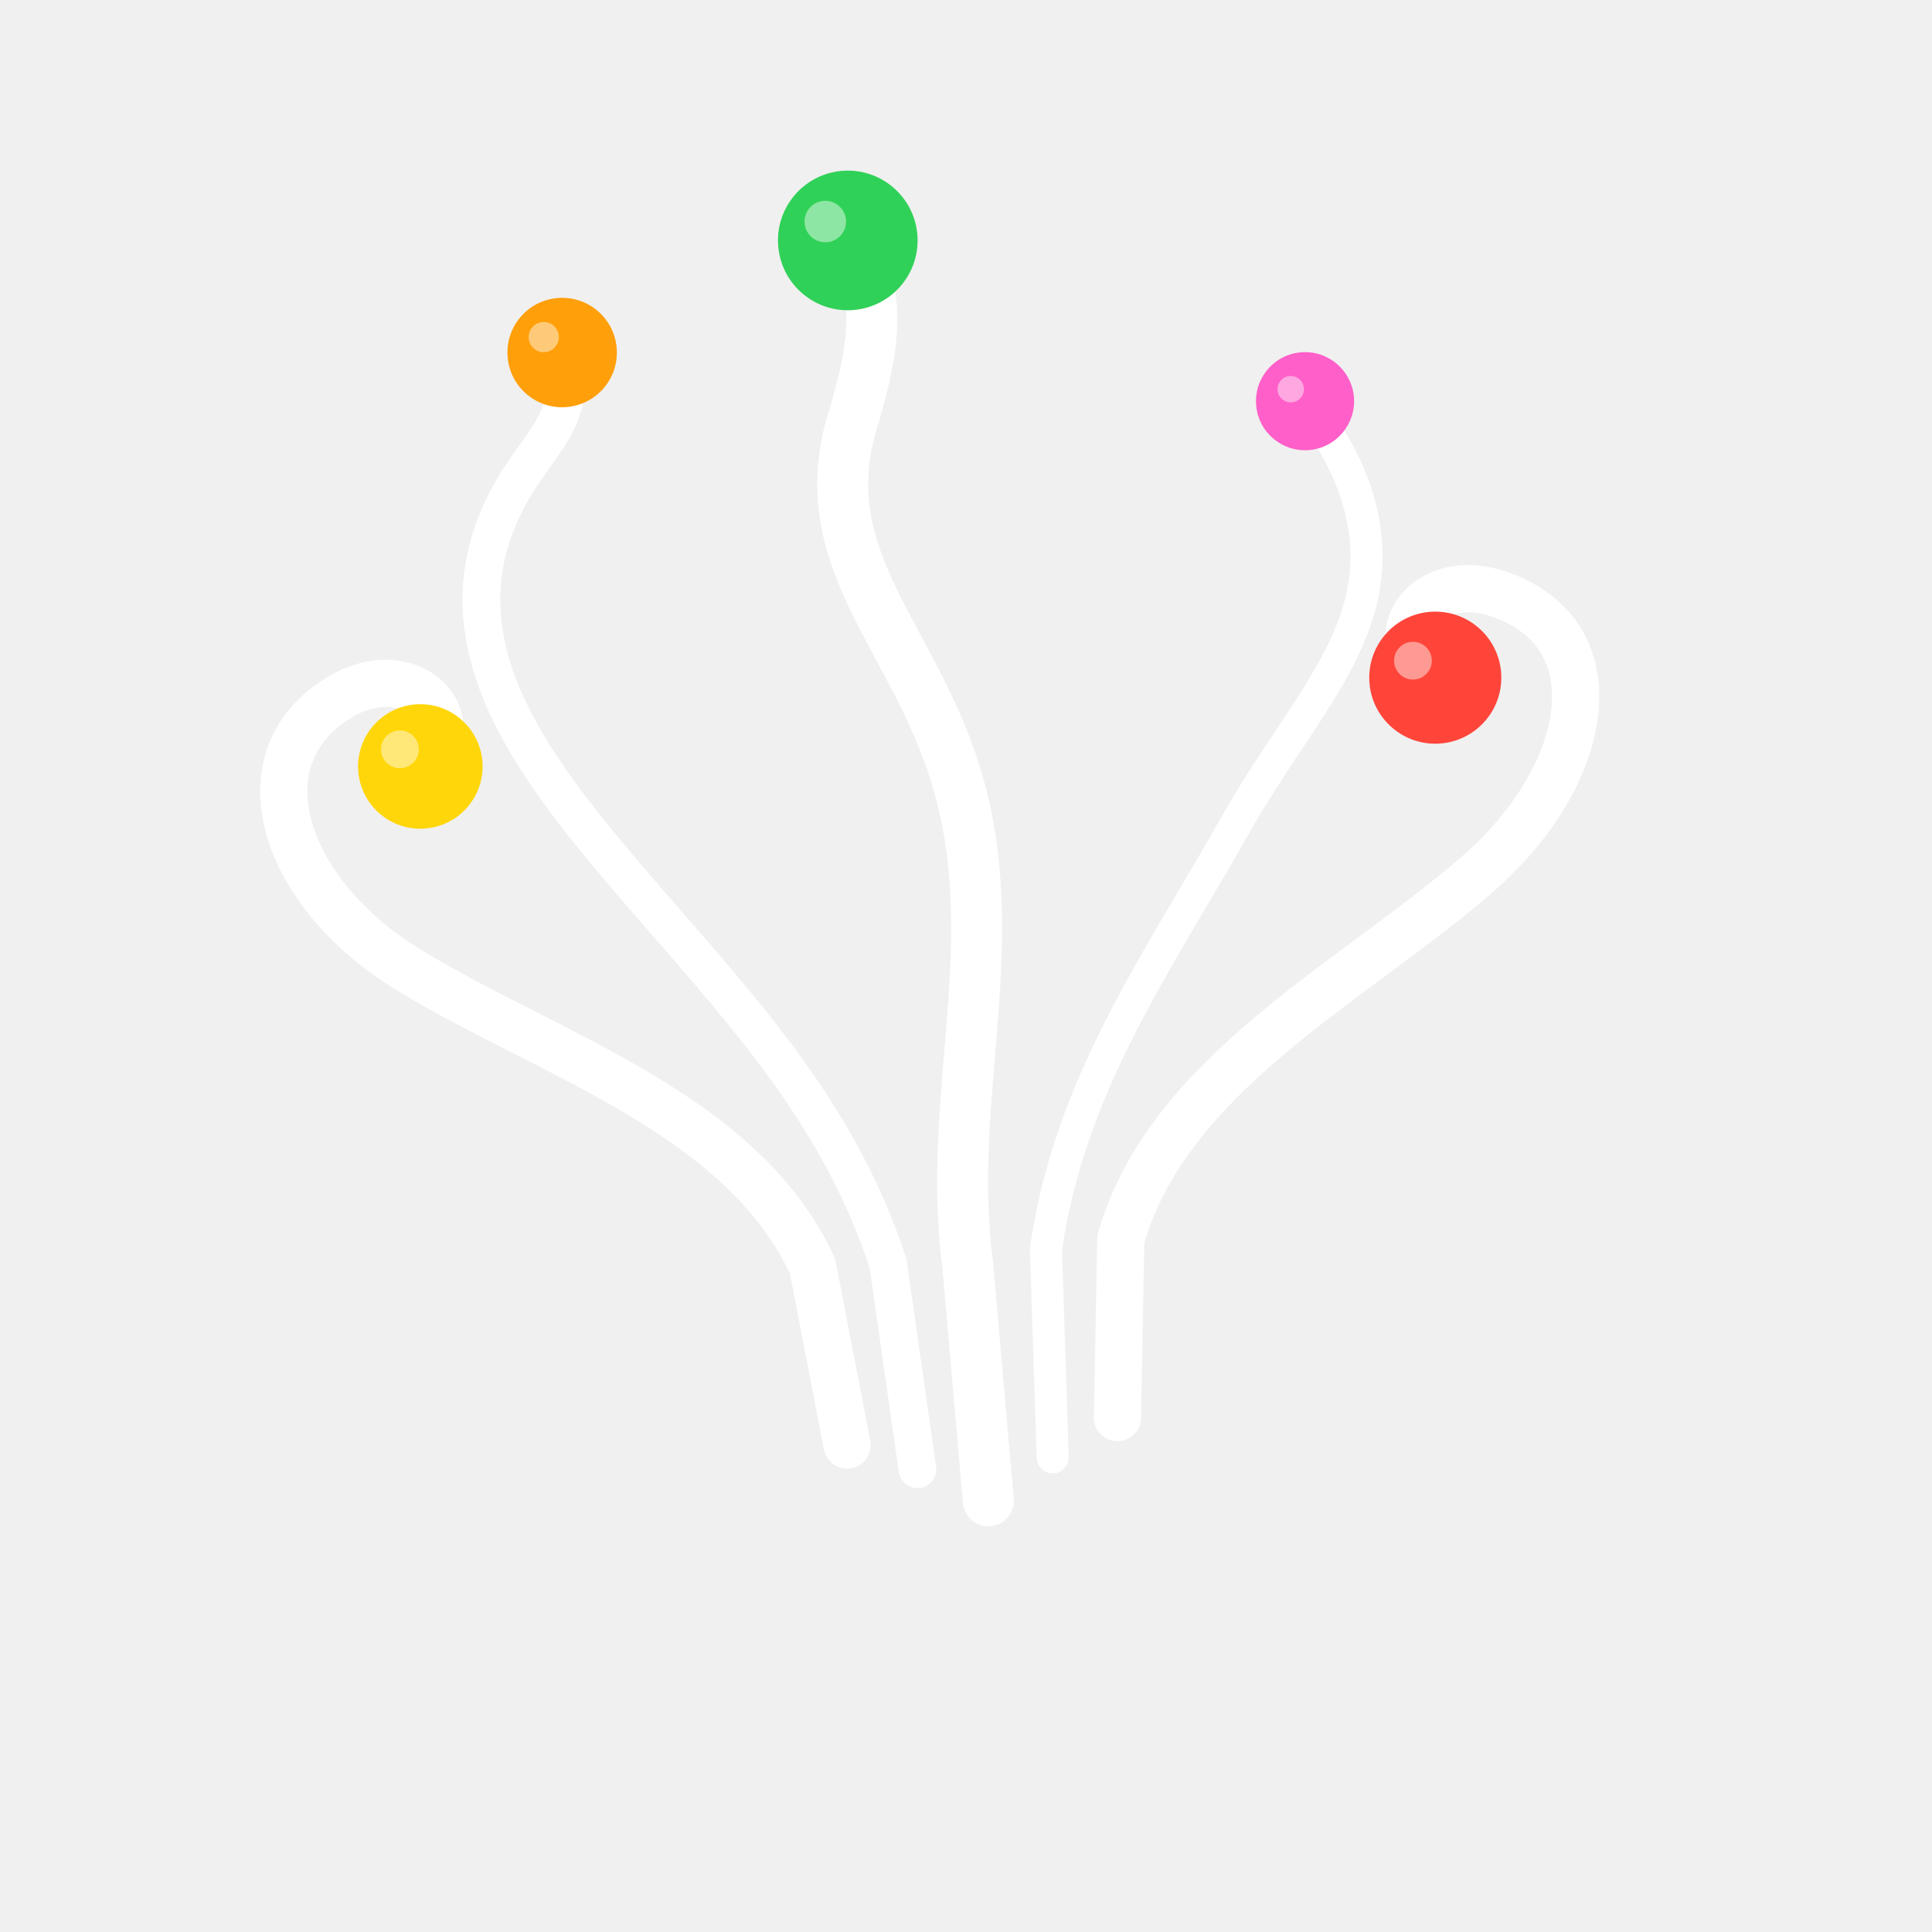
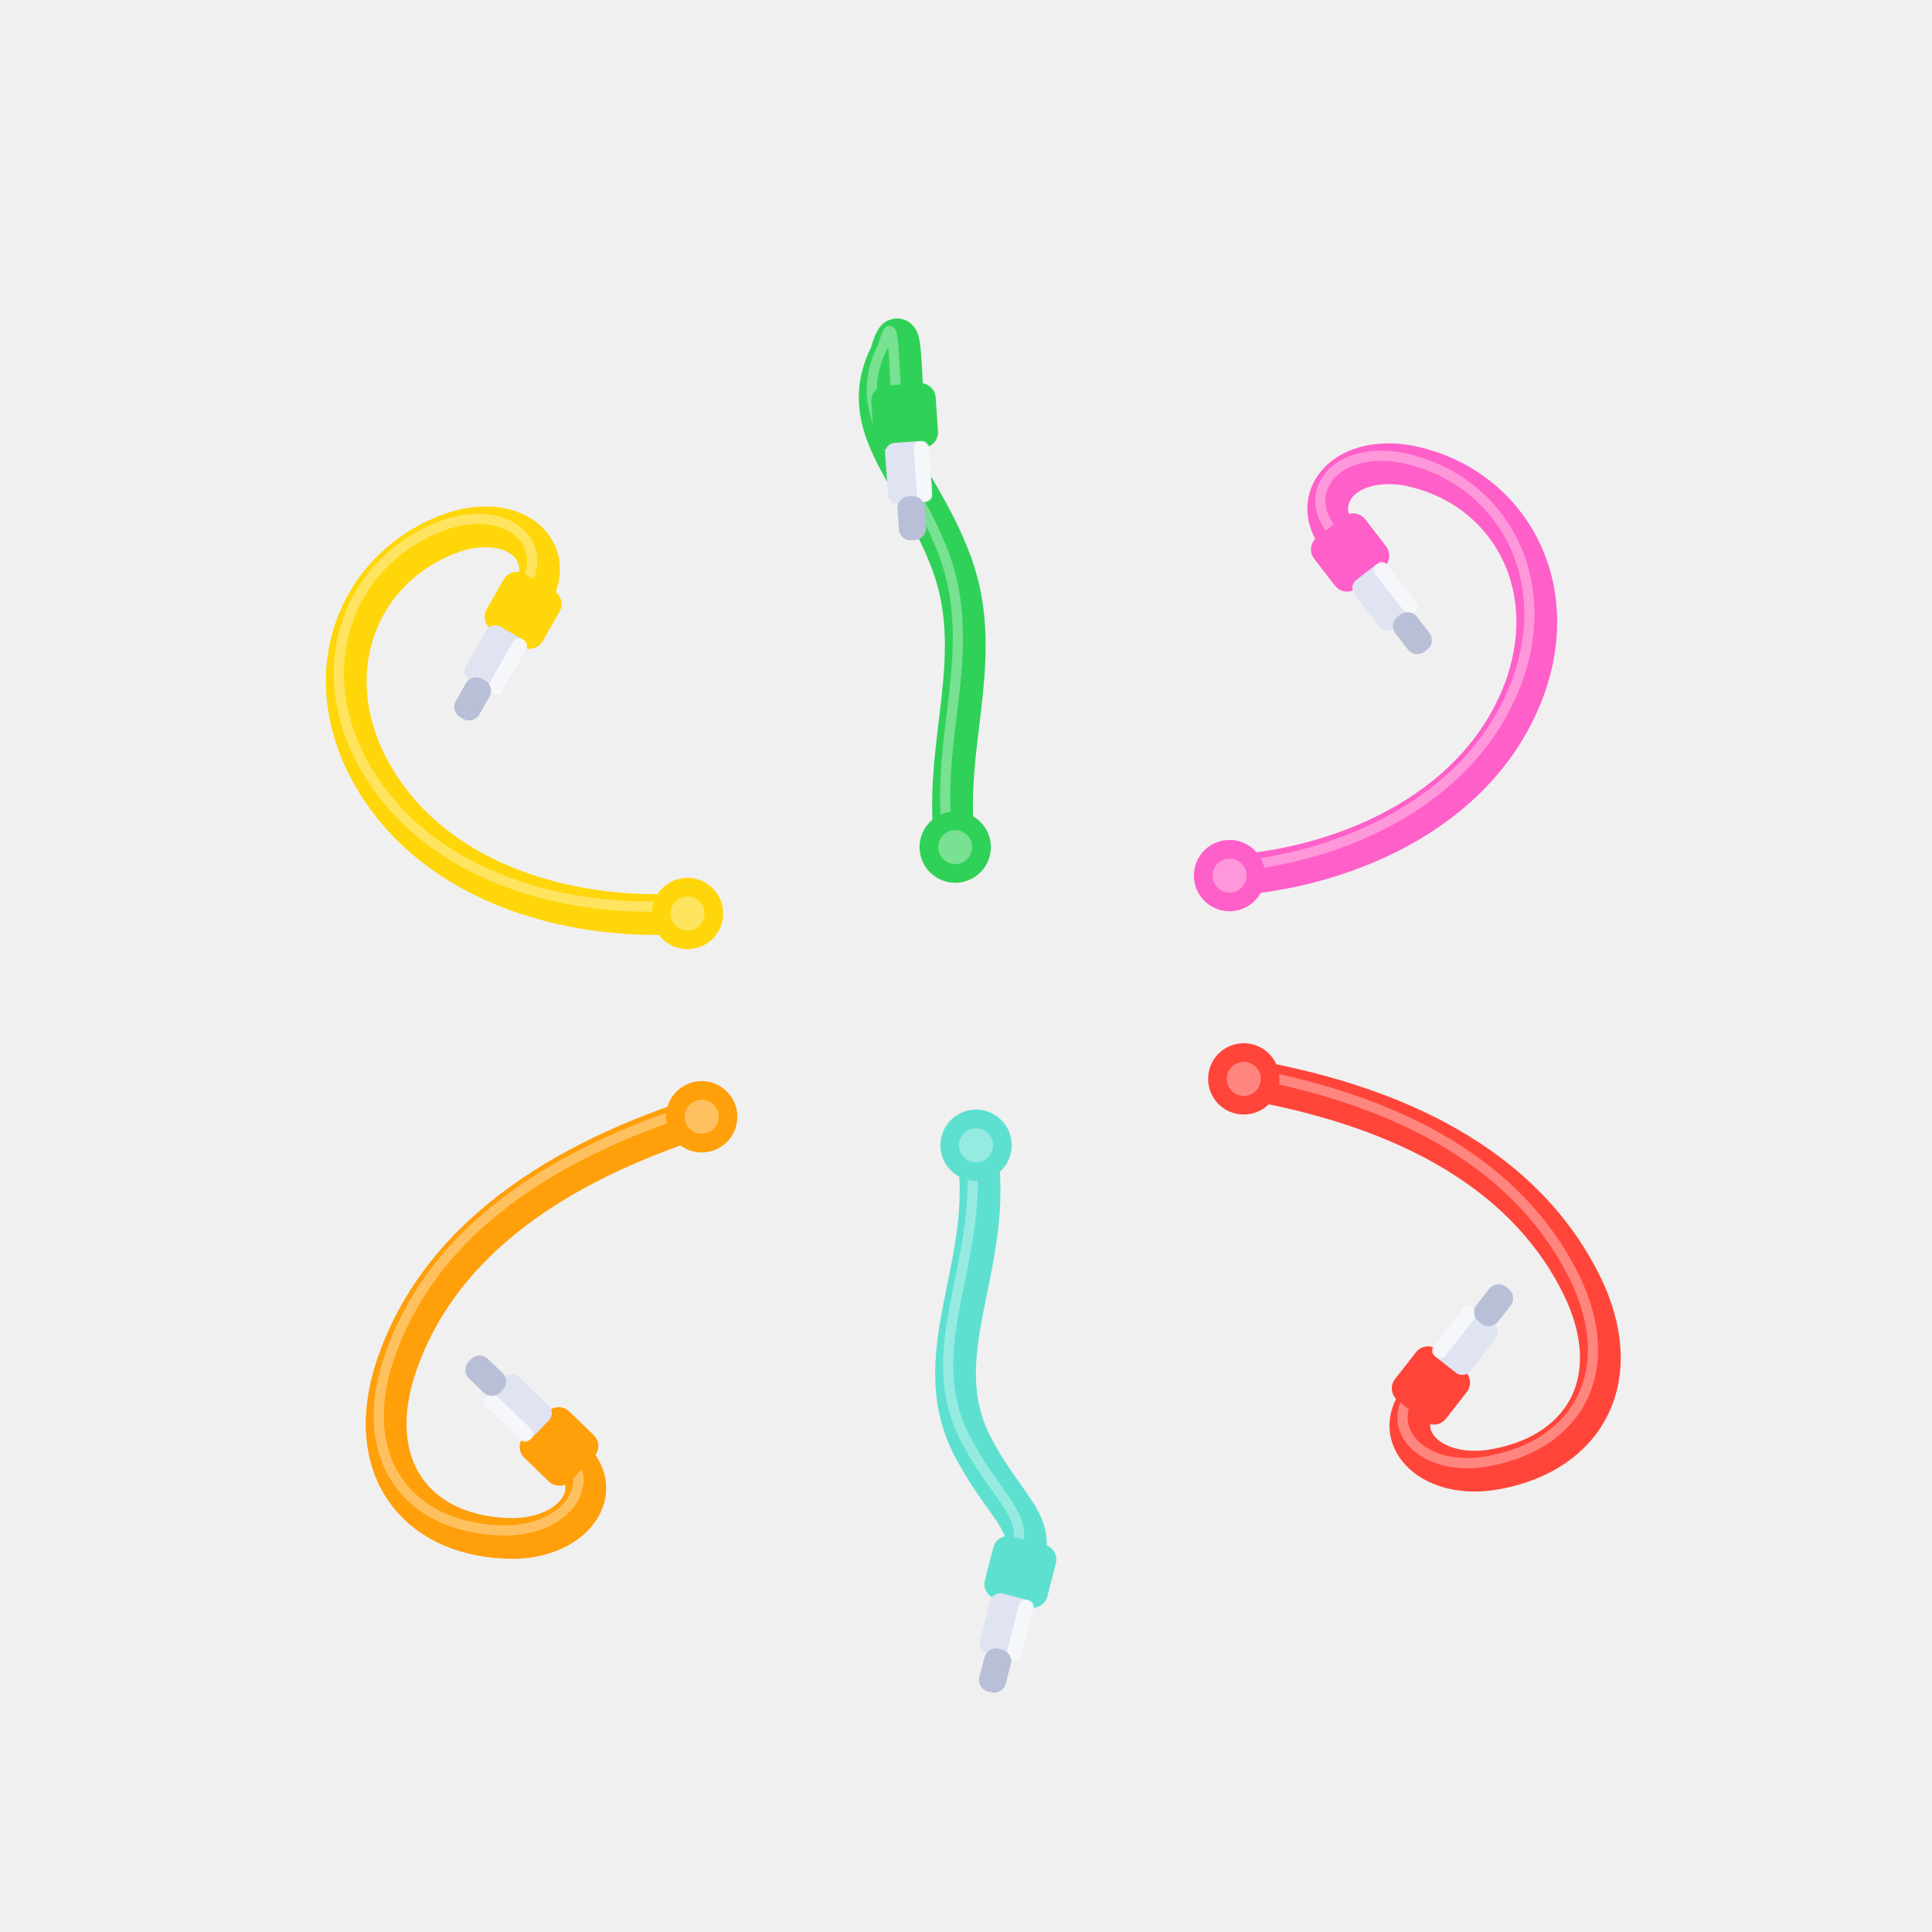
<svg xmlns="http://www.w3.org/2000/svg" viewBox="0 0 1024 1024">
-   <g transform="translate(0 20) rotate(-5 512 640)">
-     <g fill="none" stroke="#ffffff" stroke-linecap="round" stroke-linejoin="round">
-       <path stroke-width="25" d="M440 740 L430 644 C400 560 300 520 232 470 C168 424 150 350 206 322 C246 302 276 340 246 362" />
-       <path stroke-width="20" d="M476 756 L470 646 C450 560 400 500 350 430 C306 368 262 300 300 232 C320 196 346 190 340 150" />
-       <path stroke-width="27" d="M512 776 L512 650 C508 560 548 480 528 390 C512 316 462 270 490 200 C506 160 512 132 496 104" />
-       <path stroke-width="17" d="M548 756 L554 646 C574 560 626 500 674 430 C718 366 770 330 752 258 C746 236 738 224 730 210" />
-       <path stroke-width="25" d="M584 738 L594 644 C626 560 726 520 796 470 C862 424 884 350 826 322 C786 302 756 340 786 362" />
+   <g transform="translate(51 51) scale(0.9) rotate(-4 512 530)">
+     <g fill="none" stroke-width="24" stroke-linecap="round" stroke-linejoin="round">
+       <path d="M352 470 C280 470 200 440 170 370 C144 308 176 250 232 236 C268 228 290 252 274 276" stroke="#ffd60a" />
+       <path d="M352 590 C270 610 190 650 160 730 C140 786 170 826 224 830 C260 832 280 806 262 786" stroke="#ff9f0a" />
+       <path d="M672 470 C744 470 824 440 854 370 C880 308 848 250 792 236 C756 228 734 252 750 276" stroke="#ff5fc8" />
+       <path d="M672 590 C754 610 834 650 864 730 C884 786 854 826 800 830 C764 832 744 806 762 786" stroke="#ff453a" />
+       <path d="M512 442 C508 380 540 330 520 270 C504 220 470 190 494 150 C502 128 500 150 500 176" stroke="#30d158" />
+       <path d="M512 618 C520 690 470 740 500 800 C514 830 530 842 524 860" stroke="#5ee0d0" />
    </g>
-     <circle cx="246" cy="362" r="33" fill="#ffd60a" />
-     <circle cx="236" cy="352" r="10" fill="#fff" opacity=".45" />
-     <circle cx="340" cy="150" r="29" fill="#ff9f0a" />
-     <circle cx="331" cy="141" r="8" fill="#fff" opacity=".45" />
-     <circle cx="496" cy="104" r="37" fill="#30d158" />
-     <circle cx="485" cy="93" r="11" fill="#fff" opacity=".45" />
-     <circle cx="730" cy="210" r="26" fill="#ff5fc8" />
-     <circle cx="723" cy="203" r="7" fill="#fff" opacity=".45" />
-     <circle cx="786" cy="362" r="35" fill="#ff453a" />
-     <circle cx="775" cy="352" r="10" fill="#fff" opacity=".45" />
+     <g fill="none" stroke="#ffffff" stroke-opacity=".35" stroke-width="6" stroke-linecap="round" stroke-linejoin="round">
+       <path d="M352 470 C280 470 200 440 170 370 C144 308 176 250 232 236 C268 228 290 252 274 276" transform="translate(-4 -5)" />
+       <path d="M352 590 C270 610 190 650 160 730 C140 786 170 826 224 830 C260 832 280 806 262 786" transform="translate(-4 -5)" />
+       <path d="M672 470 C744 470 824 440 854 370 C880 308 848 250 792 236 C756 228 734 252 750 276" transform="translate(-4 -5)" />
+       <path d="M672 590 C754 610 834 650 864 730 C884 786 854 826 800 830 C764 832 744 806 762 786" transform="translate(-4 -5)" />
+       <path d="M512 442 C508 380 540 330 520 270 C504 220 470 190 494 150 C502 128 500 150 500 176" transform="translate(-4 -5)" />
+       <path d="M512 618 C520 690 470 740 500 800 C514 830 530 842 524 860" transform="translate(-4 -5)" />
+     </g>
+     <circle cx="352" cy="470" r="21" fill="#ffd60a" />
+     <circle cx="352" cy="470" r="10" fill="#ffffff" opacity=".35" />
+     <circle cx="352" cy="590" r="21" fill="#ff9f0a" />
+     <circle cx="352" cy="590" r="10" fill="#ffffff" opacity=".35" />
+     <circle cx="672" cy="470" r="21" fill="#ff5fc8" />
+     <circle cx="672" cy="470" r="10" fill="#ffffff" opacity=".35" />
+     <circle cx="672" cy="590" r="21" fill="#ff453a" />
+     <circle cx="672" cy="590" r="10" fill="#ffffff" opacity=".35" />
+     <circle cx="512" cy="442" r="21" fill="#30d158" />
+     <circle cx="512" cy="442" r="10" fill="#ffffff" opacity=".35" />
+     <circle cx="512" cy="618" r="21" fill="#5ee0d0" />
+     <circle cx="512" cy="618" r="10" fill="#ffffff" opacity=".35" />
+     <g transform="translate(274 276) rotate(123.7)">
+       <rect x="-8" y="-19" width="38" height="38" rx="9" fill="#ffd60a" />
+       <rect x="26" y="-13" width="36" height="26" rx="6" fill="#dfe3f2" />
+       <rect x="26" y="-13" width="36" height="9" rx="4" fill="#ffffff" opacity=".7" />
+       <rect x="58" y="-8" width="26" height="16" rx="7" fill="#b9bfd6" />
+     </g>
+     <g transform="translate(262 786) rotate(-132.0)">
+       <rect x="-8" y="-19" width="38" height="38" rx="9" fill="#ff9f0a" />
+       <rect x="26" y="-13" width="36" height="26" rx="6" fill="#dfe3f2" />
+       <rect x="26" y="-13" width="36" height="9" rx="4" fill="#ffffff" opacity=".7" />
+       <rect x="58" y="-8" width="26" height="16" rx="7" fill="#b9bfd6" />
+     </g>
+     <g transform="translate(750 276) rotate(56.3)">
+       <rect x="-8" y="-19" width="38" height="38" rx="9" fill="#ff5fc8" />
+       <rect x="26" y="-13" width="36" height="26" rx="6" fill="#dfe3f2" />
+       <rect x="26" y="-13" width="36" height="9" rx="4" fill="#ffffff" opacity=".7" />
+       <rect x="58" y="-8" width="26" height="16" rx="7" fill="#b9bfd6" />
+     </g>
+     <g transform="translate(762 786) rotate(-48.0)">
+       <rect x="-8" y="-19" width="38" height="38" rx="9" fill="#ff453a" />
+       <rect x="26" y="-13" width="36" height="26" rx="6" fill="#dfe3f2" />
+       <rect x="26" y="-13" width="36" height="9" rx="4" fill="#ffffff" opacity=".7" />
+       <rect x="58" y="-8" width="26" height="16" rx="7" fill="#b9bfd6" />
+     </g>
+     <g transform="translate(500 176) rotate(90.0)">
+       <rect x="-8" y="-19" width="38" height="38" rx="9" fill="#30d158" />
+       <rect x="26" y="-13" width="36" height="26" rx="6" fill="#dfe3f2" />
+       <rect x="26" y="-13" width="36" height="9" rx="4" fill="#ffffff" opacity=".7" />
+       <rect x="58" y="-8" width="26" height="16" rx="7" fill="#b9bfd6" />
+     </g>
+     <g transform="translate(524 860) rotate(108.4)">
+       <rect x="-8" y="-19" width="38" height="38" rx="9" fill="#5ee0d0" />
+       <rect x="26" y="-13" width="36" height="26" rx="6" fill="#dfe3f2" />
+       <rect x="26" y="-13" width="36" height="9" rx="4" fill="#ffffff" opacity=".7" />
+       <rect x="58" y="-8" width="26" height="16" rx="7" fill="#b9bfd6" />
+     </g>
  </g>
</svg>
